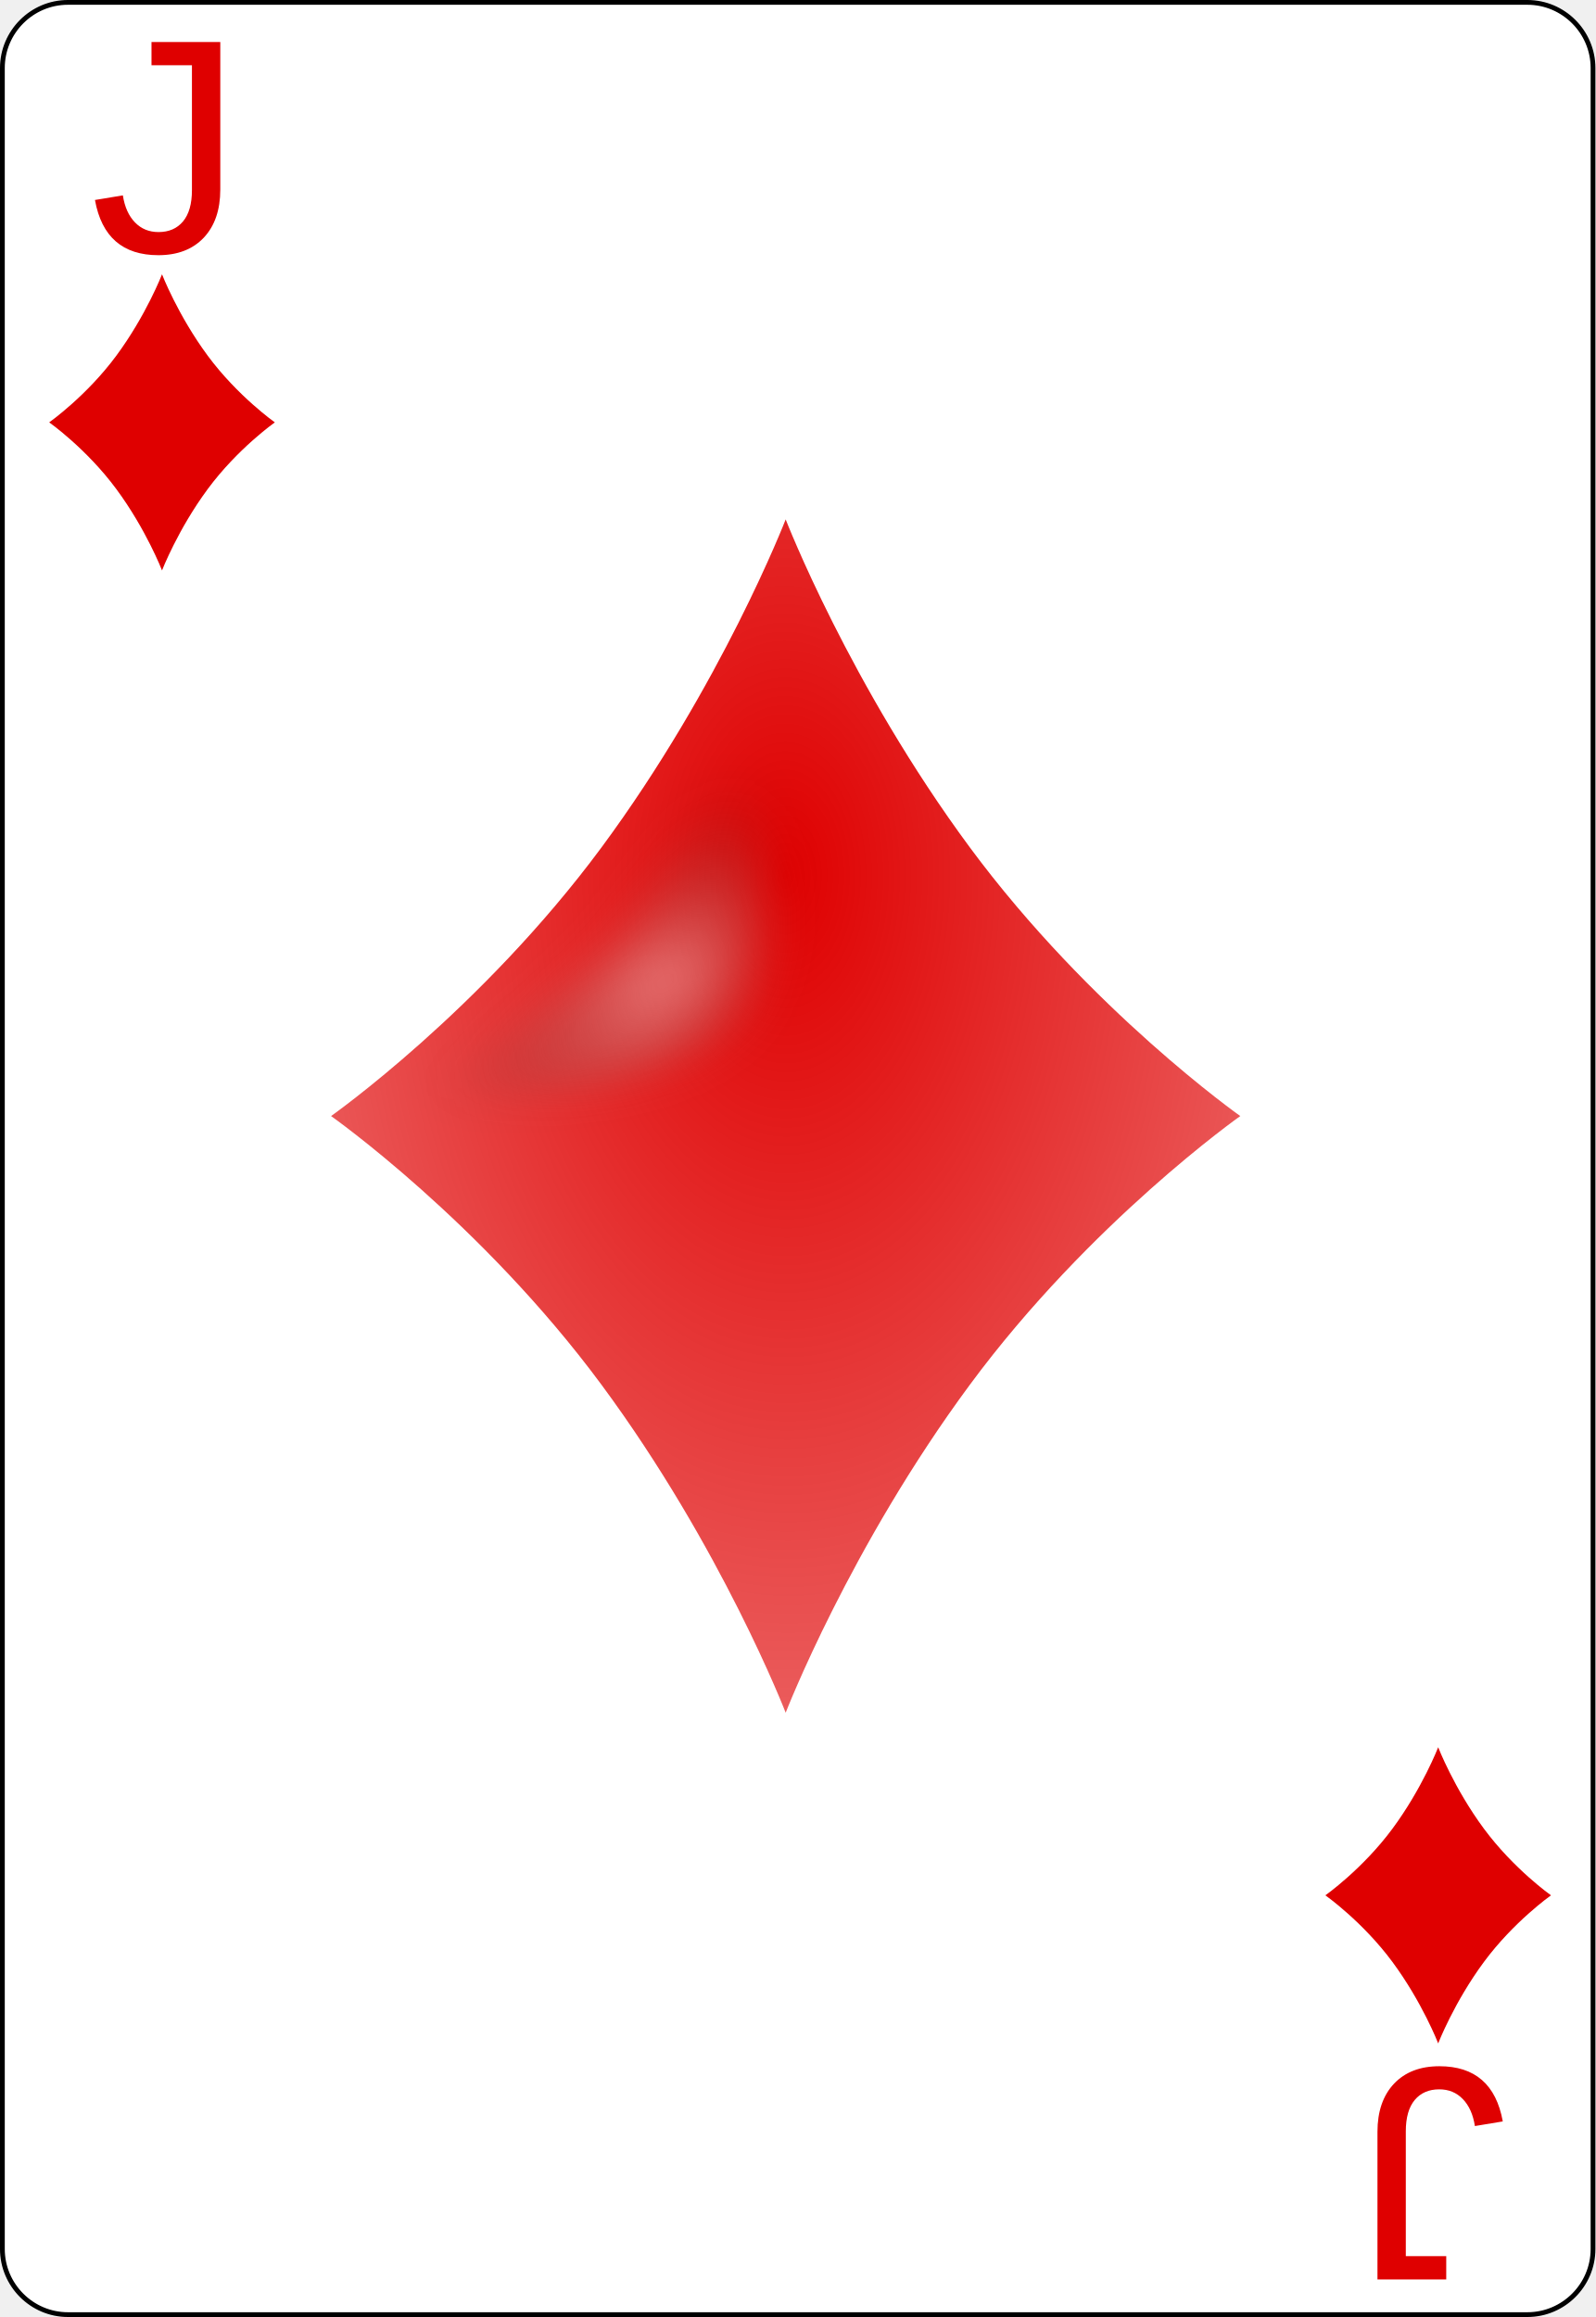
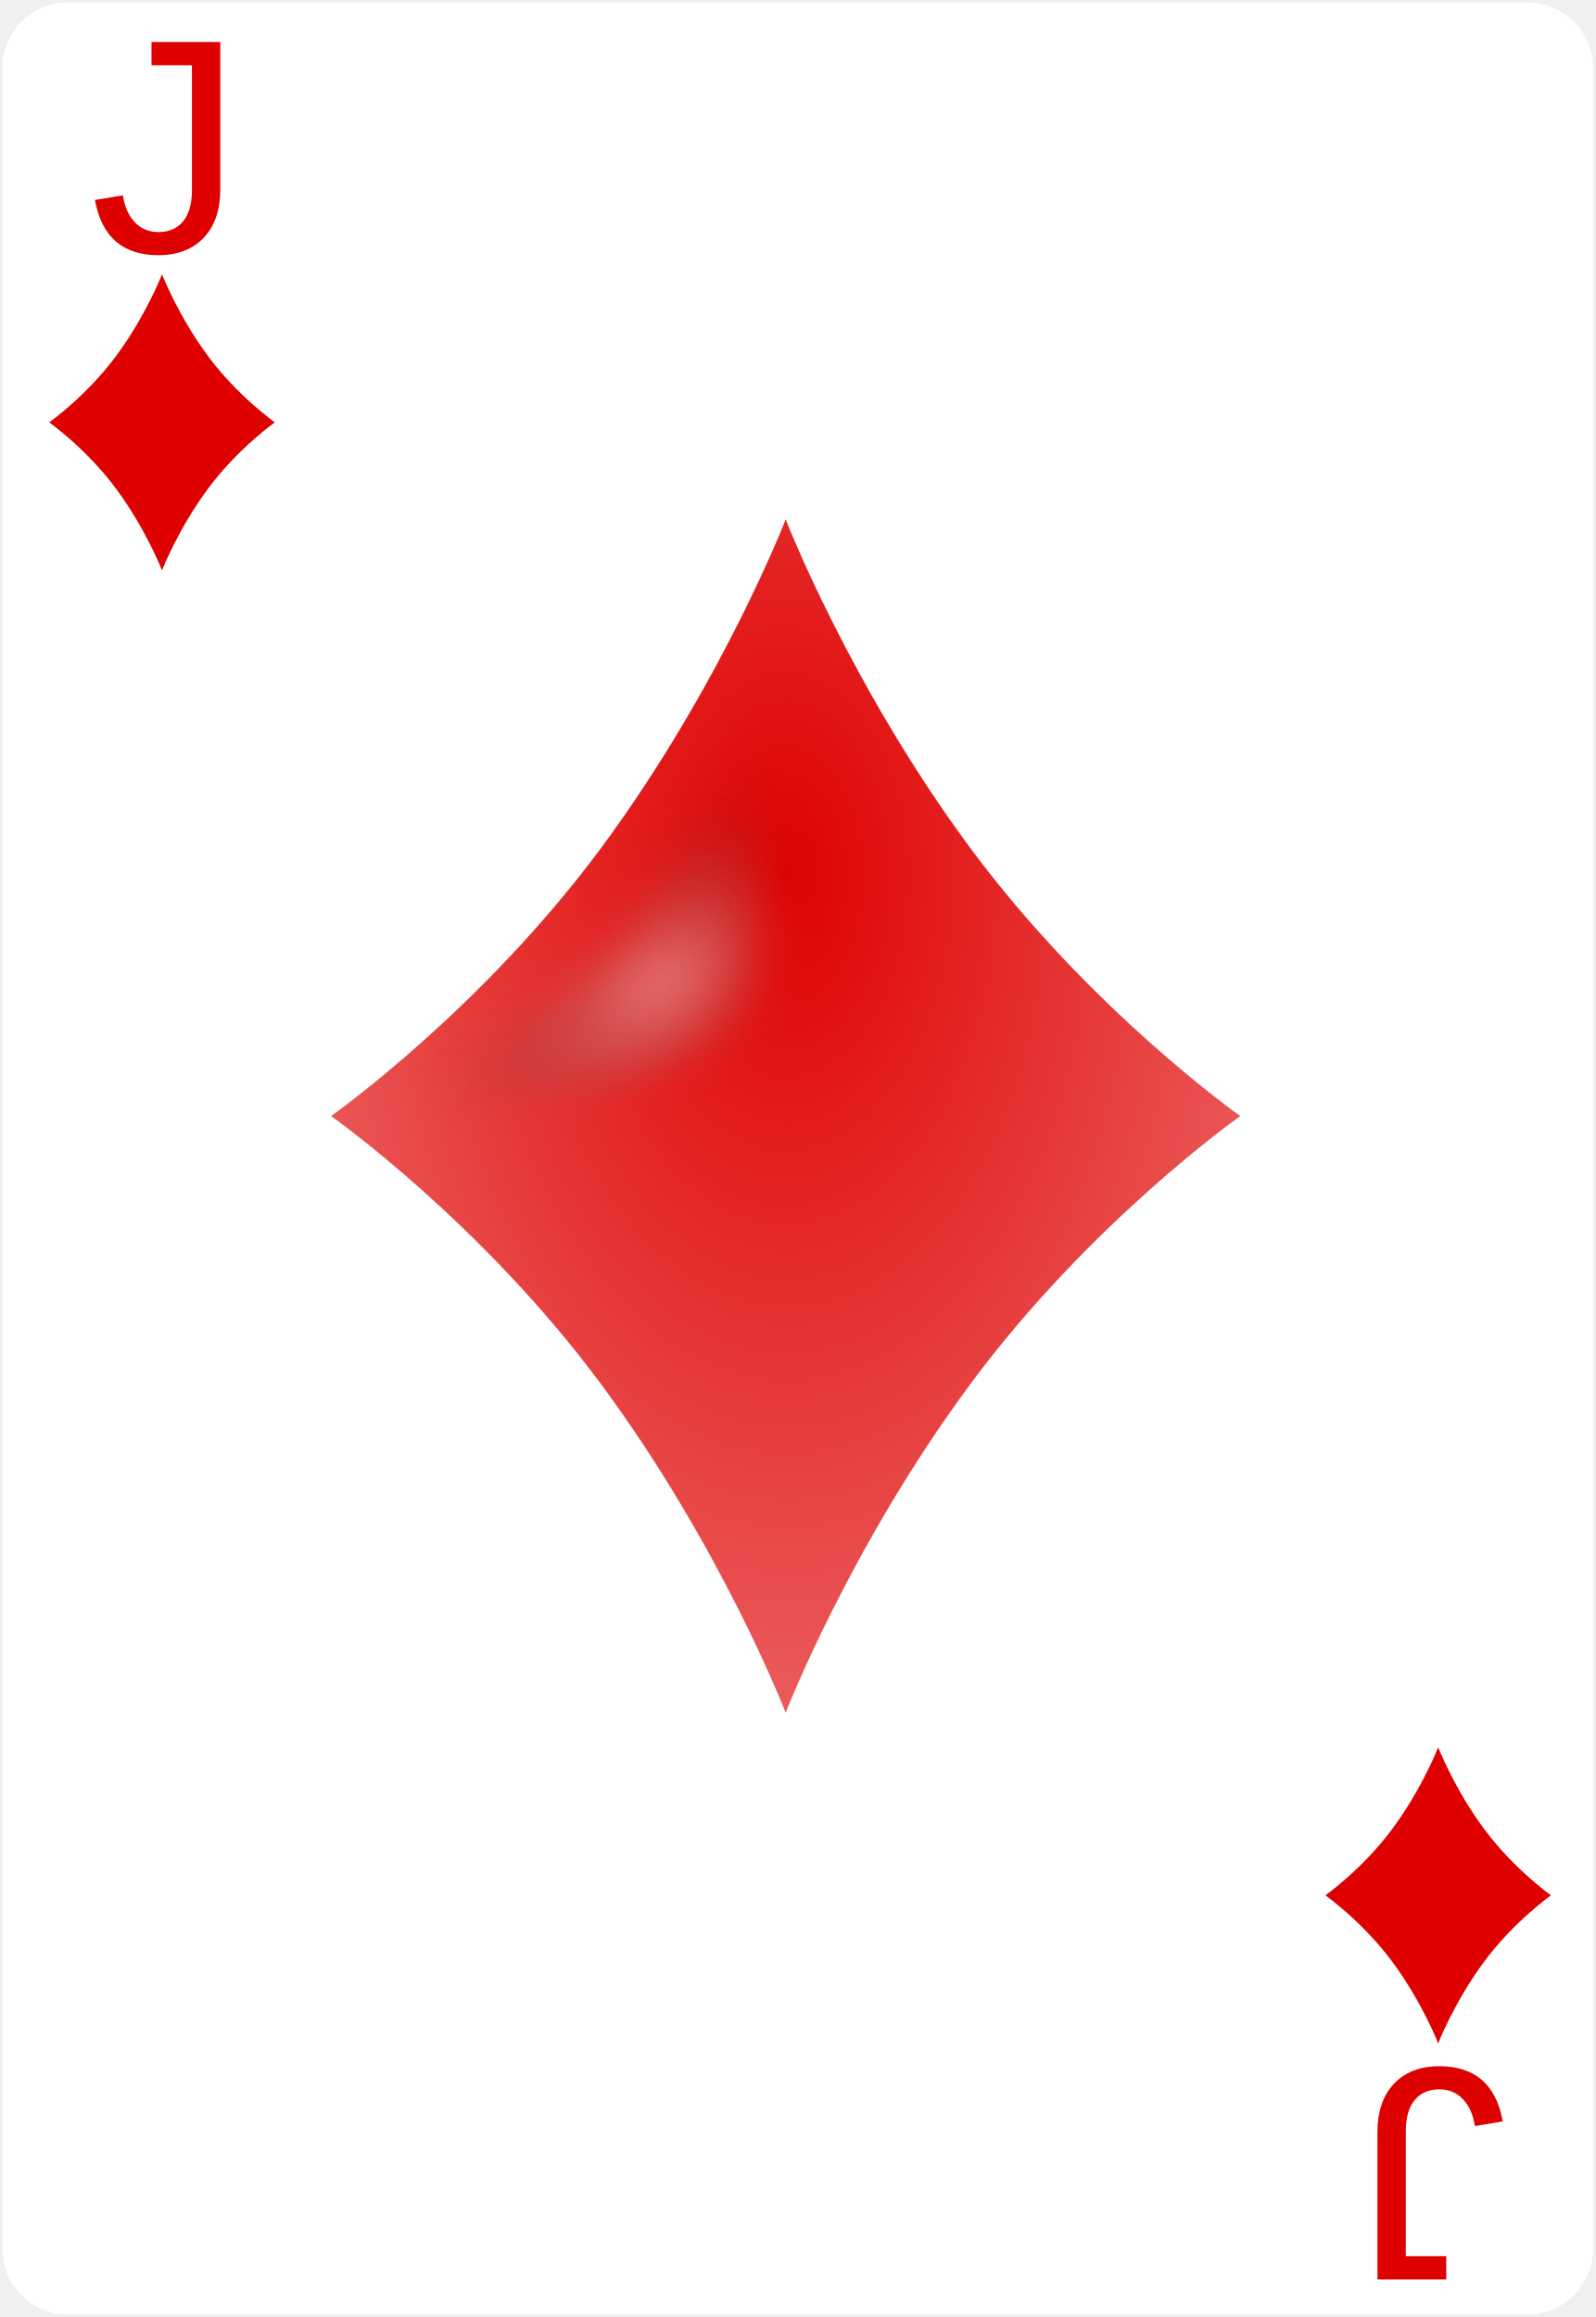
<svg xmlns="http://www.w3.org/2000/svg" xmlns:xlink="http://www.w3.org/1999/xlink" width="167.087pt" height="242.667pt" viewBox="0 0 167.087 242.667" xml:space="preserve" id="svg2" version="1.1">
  <defs id="defs41">
    <radialGradient xlink:href="#linearGradient3773" id="radialGradient3781" cx="-0.158" cy="-8.835" fx="-0.158" fy="-8.835" r="8" gradientTransform="matrix(-1.584269,-0.02349808,0.03071979,-2.477574,-0.2485638,-26.71351)" gradientUnits="userSpaceOnUse" />
    <linearGradient id="linearGradient3773">
      <stop style="stop-color:#000000;stop-opacity:1;" offset="0" id="stop3775" />
      <stop style="stop-color:#000000;stop-opacity:0.649;" offset="1" id="stop3777" />
    </linearGradient>
    <radialGradient xlink:href="#linearGradient3773" id="radialGradient3957" cx="-0.158" cy="-8.835" fx="-0.158" fy="-8.835" r="8" gradientTransform="matrix(-1.584269,-0.02349808,0.03071979,-2.477574,-0.2485638,-26.71351)" gradientUnits="userSpaceOnUse" />
    <linearGradient id="linearGradient3959">
      <stop style="stop-color:#000000;stop-opacity:1;" offset="0" id="stop3961" />
      <stop style="stop-color:#000000;stop-opacity:0.649;" offset="1" id="stop3963" />
    </linearGradient>
    <radialGradient r="81.903" fy="509.476" fx="168.025" cy="509.476" cx="168.025" gradientTransform="matrix(1.25656,-0.7774064,0.3366382,0.5361257,-221.2021,359.2426)" gradientUnits="userSpaceOnUse" id="radialGradient3975" xlink:href="#linearGradient3784-4" />
    <linearGradient id="linearGradient3784-4">
      <stop style="stop-color:#ffffff;stop-opacity:0.435;" offset="0" id="stop3786-8" />
      <stop style="stop-color:#000000;stop-opacity:0;" offset="1" id="stop3788-6" />
    </linearGradient>
    <radialGradient xlink:href="#linearGradient3784-4-5" id="radialGradient3929" gradientUnits="userSpaceOnUse" gradientTransform="matrix(1.25656,-0.7774064,0.3366382,0.5361257,-221.2021,359.2426)" cx="168.025" cy="509.476" fx="168.025" fy="509.476" r="81.903" />
    <linearGradient id="linearGradient3784-4-5">
      <stop style="stop-color:#ffffff;stop-opacity:0.489;" offset="0" id="stop3786-8-0" />
      <stop style="stop-color:#000000;stop-opacity:0;" offset="1" id="stop3788-6-3" />
    </linearGradient>
    <radialGradient xlink:href="#linearGradient3784-4-1" id="radialGradient3927" gradientUnits="userSpaceOnUse" gradientTransform="matrix(1.25656,-0.7774064,0.3366382,0.5361257,-221.2021,359.2426)" cx="168.025" cy="509.476" fx="168.025" fy="509.476" r="81.903" />
    <linearGradient id="linearGradient3784-4-1">
      <stop style="stop-color:#ffffff;stop-opacity:0.237;" offset="0" id="stop3786-8-03" />
      <stop style="stop-color:#000000;stop-opacity:0;" offset="1" id="stop3788-6-6" />
    </linearGradient>
    <linearGradient id="linearGradient3768">
      <stop style="stop-color:#df0000;stop-opacity:1;" offset="0" id="stop3770" />
      <stop style="stop-color:#df0000;stop-opacity:0.672;" offset="1" id="stop3772" />
    </linearGradient>
    <linearGradient id="linearGradient3784-4-6">
      <stop style="stop-color:#ffffff;stop-opacity:0.313;" offset="0" id="stop3786-8-8" />
      <stop style="stop-color:#000000;stop-opacity:0;" offset="1" id="stop3788-6-8" />
    </linearGradient>
    <radialGradient r="81.903" fy="492.632" fx="159.354" cy="492.632" cx="159.354" gradientTransform="matrix(1.089478,-0.715138,0.4464527,0.6562658,-244.9333,290.9185)" gradientUnits="userSpaceOnUse" id="radialGradient4013-8" xlink:href="#linearGradient3784-4-2" />
    <linearGradient id="linearGradient3784-4-2">
      <stop style="stop-color:#ffffff;stop-opacity:0.29;" offset="0" id="stop3786-8-1" />
      <stop style="stop-color:#000000;stop-opacity:0;" offset="1" id="stop3788-6-5" />
    </linearGradient>
    <linearGradient id="linearGradient2984">
      <stop style="stop-color:#df0000;stop-opacity:1;" offset="0" id="stop2986" />
      <stop style="stop-color:#df0000;stop-opacity:0.641;" offset="1" id="stop2988" />
    </linearGradient>
    <linearGradient id="linearGradient3784-4-4">
      <stop style="stop-color:#ffffff;stop-opacity:0.435;" offset="0" id="stop3786-8-8-2" />
      <stop style="stop-color:#000000;stop-opacity:0;" offset="1" id="stop3788-6-1" />
    </linearGradient>
    <filter color-interpolation-filters="sRGB" id="filter3834-6-0" x="-0.139" width="1.279" y="-0.162" height="1.325">
      <feGaussianBlur stdDeviation="9.511" id="feGaussianBlur3836-6-6" />
    </filter>
    <radialGradient r="81.903" fy="511.223" fx="171.487" cy="511.223" cx="171.487" gradientTransform="matrix(1.152989,-0.6739155,0.3948202,0.6754904,-233.6326,270.4008)" gradientUnits="userSpaceOnUse" id="radialGradient3100" xlink:href="#linearGradient3784-4-4" />
    <radialGradient xlink:href="#linearGradient2984" id="radialGradient3137" gradientUnits="userSpaceOnUse" gradientTransform="matrix(-1.122416,0.00551393,-0.00908973,-1.85031,-0.0293938,-10.2277)" cx="1.6632675e-13" cy="-3.234" fx="1.6632675e-13" fy="-3.234" r="8" />
  </defs>
-   <g id="Layer_x0020_1" style="fill-rule:nonzero;clip-rule:nonzero;stroke:#000000;stroke-miterlimit:4;">
+   <g id="Layer_x0020_1" style="fill-rule:nonzero;clip-rule:nonzero;stroke:none;stroke-miterlimit:4;">
    <path style="fill:#FFFFFF;stroke-width:0.5;" d="M166.837,235.548c0,3.777-3.087,6.869-6.871,6.869H7.111c-3.775,0-6.861-3.092-6.861-6.869V7.12C0.25,3.343,3.336,0.25,7.111,0.25h152.855    c3.784,0,6.871,3.093,6.871,6.87v228.428z" id="path5" />
    <g style="stroke:none;" id="g7">
      <g id="g9">
				
			</g>
    </g>
    <g id="g15">
			
		</g>
    <g id="g19">
			
		</g>
    <g style="stroke:none;" id="g23">
      <g id="g25">
				
			</g>
    </g>
    <g style="stroke:none;" id="g31">
      <g id="g33">
				
			</g>
    </g>
  </g>
  <text xml:space="preserve" style="font-size:32px;font-style:normal;font-weight:normal;line-height:125%;letter-spacing:0px;word-spacing:0px;fill:#df0000;fill-opacity:1;stroke:none;font-family:Bitstream Vera Sans" x="9.446" y="26.413" id="text3788">
    <tspan id="tspan3790" x="9.446" y="26.413" style="font-style:normal;font-variant:normal;font-weight:normal;font-stretch:normal;fill:#df0000;fill-opacity:1;font-family:Arial;-inkscape-font-specification:Arial">J</tspan>
  </text>
  <text xml:space="preserve" style="font-size:32px;font-style:normal;font-weight:normal;line-height:125%;letter-spacing:0px;word-spacing:0px;fill:#df0000;fill-opacity:1;stroke:none;font-family:Bitstream Vera Sans" x="-157.888" y="-216.715" id="text3788-4" transform="scale(-1,-1)">
    <tspan id="tspan3790-3" x="-157.888" y="-216.715" style="font-style:normal;font-variant:normal;font-weight:normal;font-stretch:normal;fill:#df0000;fill-opacity:1;font-family:Arial;-inkscape-font-specification:Arial">J</tspan>
  </text>
  <g transform="matrix(0.1700144,0,0,0.1700144,19.51711,29.79434)" id="g3011">
    <g id="layer1-2" transform="matrix(35.0051,0,0,35.0051,369.1837,512.2729)">
      <path d="M 3.243,-4.725 C 1.126,-7.589 0,-10.5 0,-10.5 c 0,0 -1.126,2.911 -3.243,5.775 C -5.361,-1.862 -8,0 -8,0 -8,0 -5.361,1.861 -3.243,4.726 -1.126,7.589 0,10.5 0,10.5 0,10.5 1.126,7.589 3.243,4.726 5.361,1.861 8,0 8,0 8,0 5.361,-1.862 3.243,-4.725 z" id="dl" style="fill:url(#radialGradient3137);fill-opacity:1" />
    </g>
    <path transform="matrix(-1.465212,0.2369433,-0.2453813,-1.517391,660.3062,1148.701)" id="path3762-6" d="m 117.301,604.266 c 0,0 -8.068,-94.95 22.857,-122.857 34.761,-31.369 140,-11.429 140,-11.429 0,0 -71.54,24.838 -100,48.571 -27.21,22.692 -62.857,85.714 -62.857,85.714 z" style="fill:url(#radialGradient3100);fill-opacity:1;stroke:none;filter:url(#filter3834-6-0)" />
  </g>
  <g transform="matrix(1.476906,0,0,1.476906,16.9681,44.23616)" id="layer1-2-6">
    <path style="fill:#df0000" id="dl-6" d="M 3.243,-4.725 C 1.126,-7.589 0,-10.5 0,-10.5 c 0,0 -1.126,2.911 -3.243,5.775 C -5.361,-1.862 -8,0 -8,0 -8,0 -5.361,1.861 -3.243,4.726 -1.126,7.589 0,10.5 0,10.5 0,10.5 1.126,7.589 3.243,4.726 5.361,1.861 8,0 8,0 8,0 5.361,-1.862 3.243,-4.725 z" />
  </g>
  <g transform="matrix(1.476906,0,0,1.476906,150.6209,198.5035)" id="layer1-2-6-4">
    <path style="fill:#df0000" id="dl-6-9" d="M 3.243,-4.725 C 1.126,-7.589 0,-10.5 0,-10.5 c 0,0 -1.126,2.911 -3.243,5.775 C -5.361,-1.862 -8,0 -8,0 -8,0 -5.361,1.861 -3.243,4.726 -1.126,7.589 0,10.5 0,10.5 0,10.5 1.126,7.589 3.243,4.726 5.361,1.861 8,0 8,0 8,0 5.361,-1.862 3.243,-4.725 z" />
  </g>
</svg>
